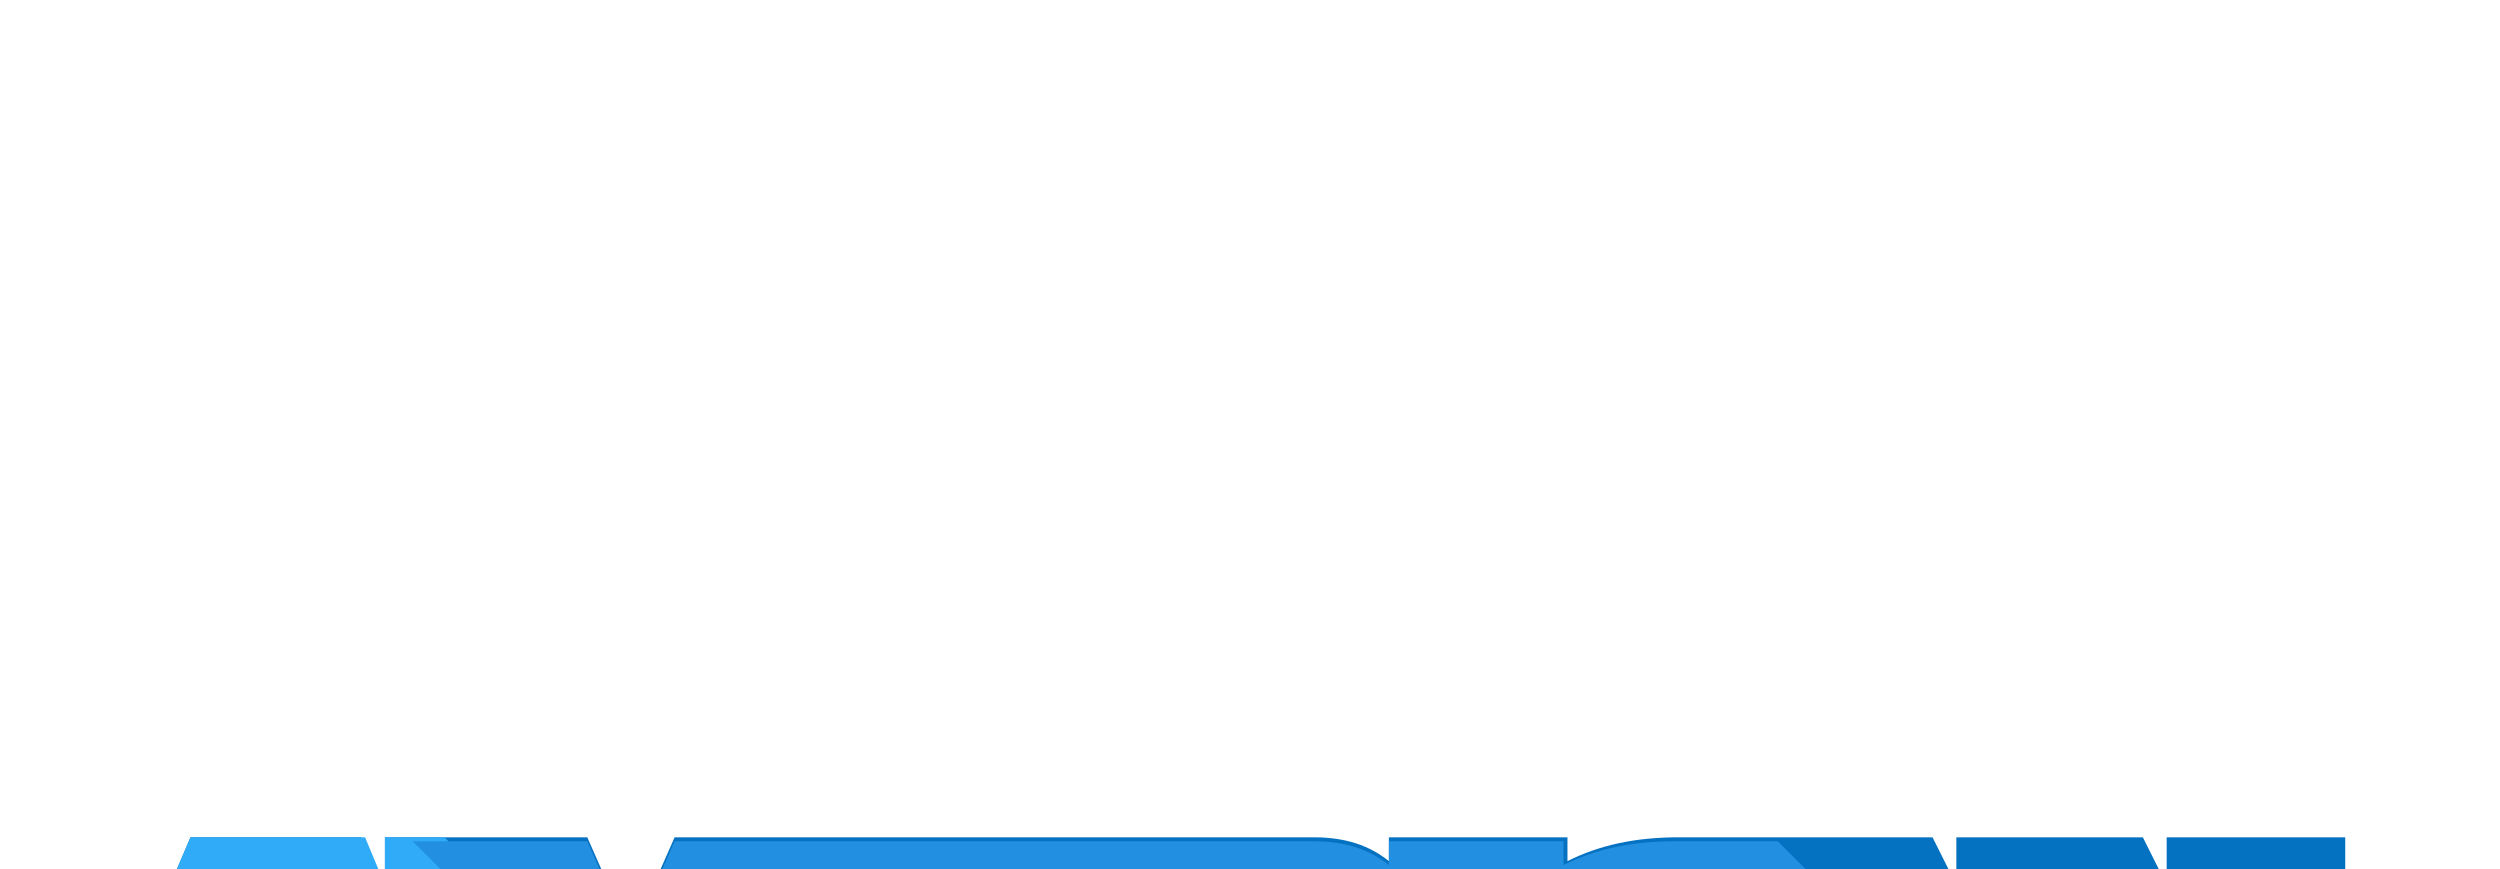
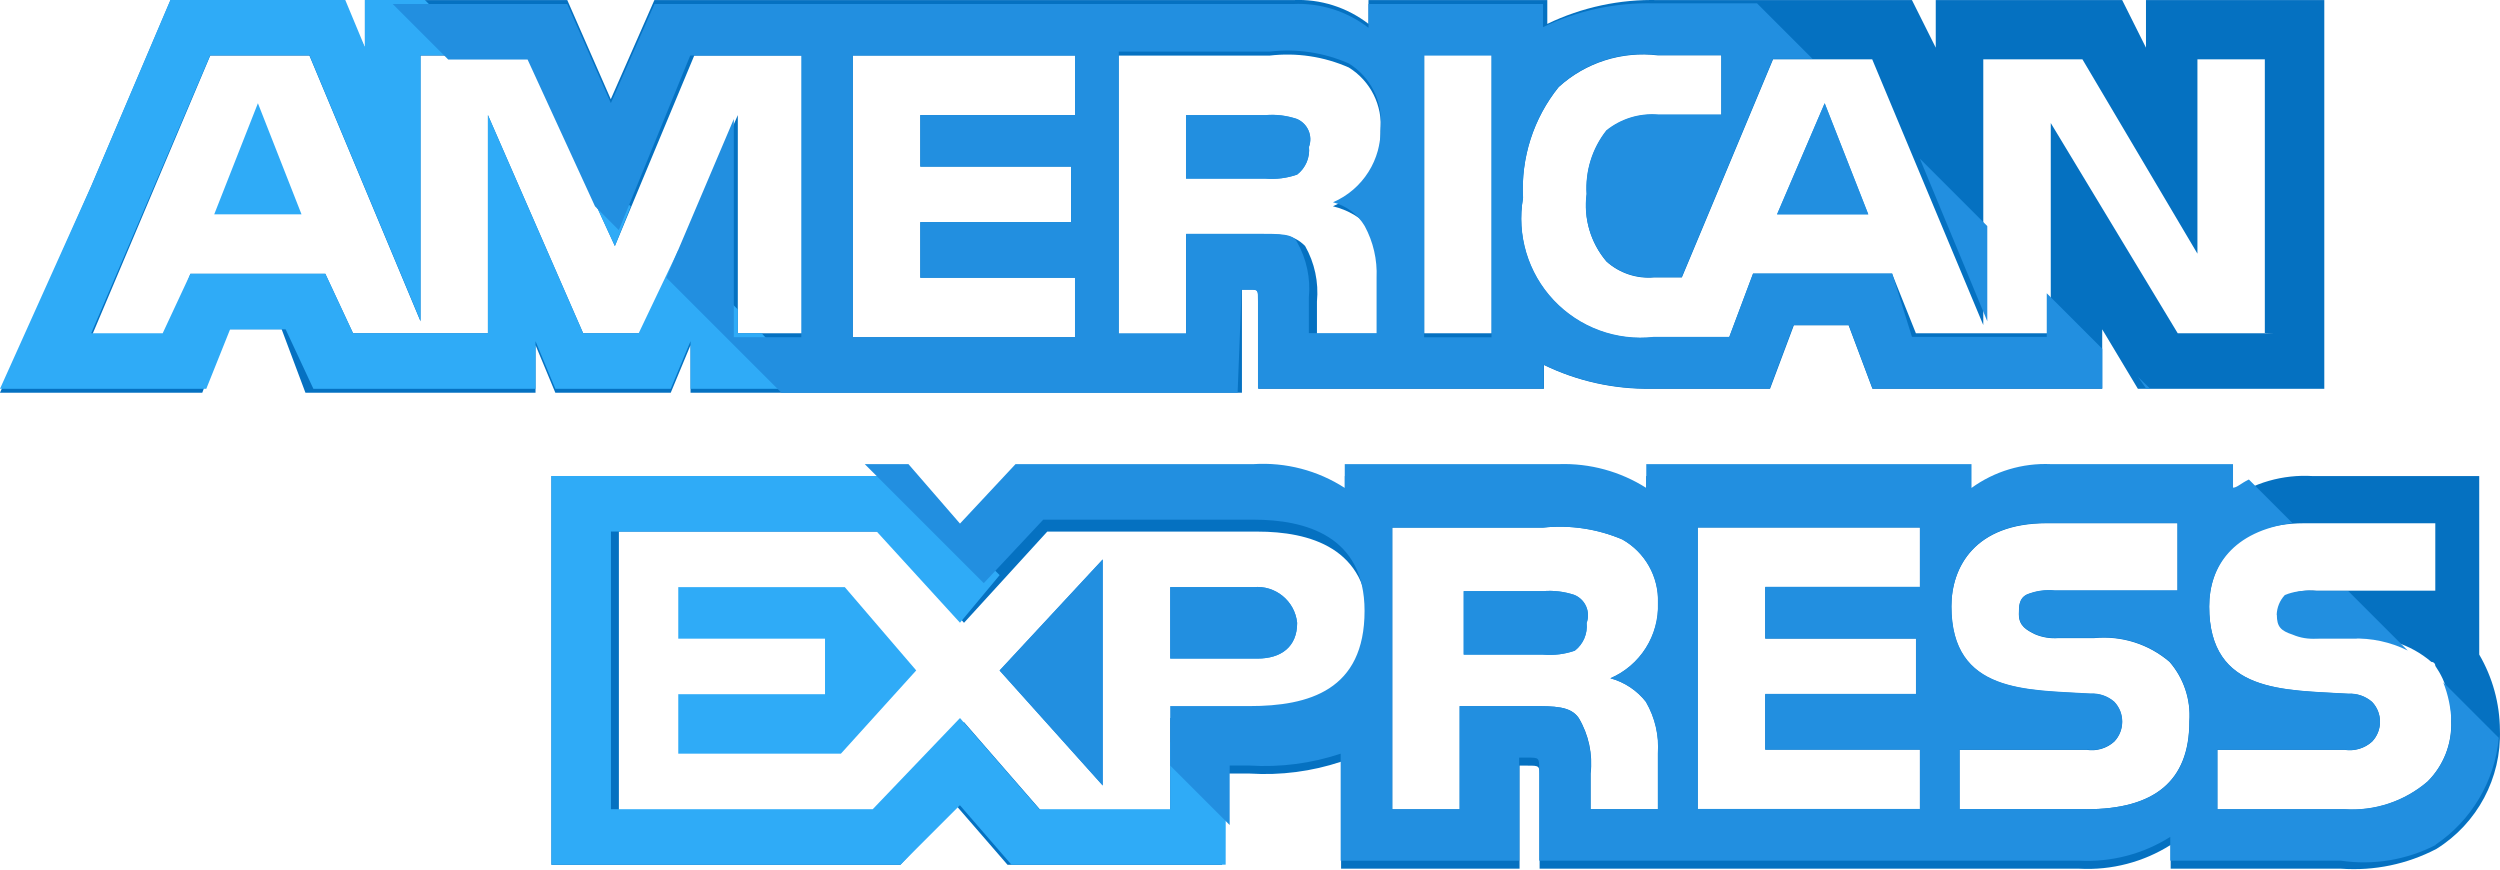
- <svg xmlns="http://www.w3.org/2000/svg" id="american-express">
-   <path fill="#2FABF7" d="M5.9 26.5h2.2L7 23.7z" />
-   <path fill="#228FE0" d="M33.2 24.1c-.2-.1-.5-.1-.8-.1h-2v1.6h2c.3 0 .6 0 .8-.1.2-.1.3-.4.3-.7.1-.4-.1-.6-.3-.7z">
-   </path>
-   <path fill="#0571C1" d="M54.6 21.1v1.2l-.6-1.2h-4.7v1.2l-.6-1.2h-6.4c-1.1 0-2 .2-2.8.6v-.6H35v.6c-.5-.4-1.1-.6-1.9-.6H17l-1.1 2.5-1.1-2.5H9.7v1.2l-.6-1.2H4.8l-2 4.7L.5 31h5.1l.6-1.6h1.4l.6 1.6H14v-1.2l.5 1.2h2.9l.5-1.2V31h13.9v-2.6h.2c.2 0 .2 0 .2.3v2.2h7.2v-.6c.6.3 1.5.6 2.7.6h3l.6-1.6h1.4l.6 1.6h5.8v-1.5l.9 1.5h4.7v-9.8h-4.5zm-33.8 8.4h-1.7V24l-2.4 5.5h-1.5L12.8 24v5.5H9.4L8.7 28H5.3l-.6 1.6H2.8l3-7.1h2.5l2.8 6.7v-6.7h2.7l2.2 4.8 2-4.8h2.8v7zm6.8-5.5h-3.9v1.3h3.8v1.4h-3.8v1.4h3.9v1.5H22v-7.1h5.6V24zm7.5 2.9c.2.4.3.7.3 1.3v1.4h-1.7v-.9c0-.4 0-1-.3-1.4-.3-.3-.6-.3-1.2-.3h-1.8v2.6h-1.7v-7.1h3.8c.9 0 1.5 0 2 .3s.8.8.8 1.6c0 1.1-.7 1.7-1.2 1.9.5.1.8.4 1 .6zm3 2.6h-1.7v-7.1h1.7v7.1zm19.7 0h-2.4l-3.2-5.3v5.3h-3.4l-.6-1.5h-3.5l-.6 1.6h-1.9c-.8 0-1.8-.2-2.4-.8-.6-.6-.9-1.4-.9-2.7 0-1 .2-2 .9-2.8.5-.6 1.4-.8 2.5-.8h1.6V24h-1.6c-.6 0-.9.1-1.3.4-.3.3-.5.9-.5 1.6 0 .8.1 1.3.5 1.7.3.3.7.4 1.2.4h.7l2.3-5.5h2.5l2.8 6.7v-6.7H53l2.9 4.9v-4.9h1.7v6.9z">
-   </path>
-   <path fill="#228FE0" d="M45.3 26.5h2.3l-1.1-2.8zM28.3 40.9v-5.7L25.7 38z" />
-   <path fill="#2FABF7" d="M17.6 35.9v1.3h3.7v1.4h-3.7v1.5h4.1l1.9-2.1-1.8-2.1z" />
-   <path fill="#228FE0" d="M32.1 35.9H30v1.8h2.2c.6 0 1-.3 1-.9-.1-.6-.5-.9-1.1-.9z" />
-   <path fill="#0571C1" d="M63 37.6v-4.5h-4.2c-.9 0-1.6.2-2.1.6v-.6h-4.6c-.7 0-1.6.2-2 .6v-.6H42v.6c-.6-.5-1.7-.6-2.2-.6h-5.4v.6c-.5-.5-1.7-.6-2.3-.6h-6l-1.4 1.5-1.3-1.5h-9v9.8h8.8l1.4-1.5 1.3 1.5h5.4v-2.3h.7c.7 0 1.6 0 2.3-.3V43h4.5v-2.6h.2c.3 0 .3 0 .3.3V43h13.6c.9 0 1.8-.2 2.3-.6v.6h4.3c.9 0 1.8-.1 2.4-.5 1-.6 1.6-1.7 1.6-3 0-.7-.2-1.4-.5-1.9zm-31 1.6h-2v2.4h-3.2l-2-2.3-2.1 2.3h-6.6v-7.1h6.7l2 2.3 2.1-2.3h5.3c1.3 0 2.8.4 2.8 2.3-.1 2-1.5 2.4-3 2.4zm10-.4c.2.3.3.7.3 1.3v1.4h-1.7v-.9c0-.4 0-1.1-.3-1.4-.2-.3-.6-.3-1.2-.3h-1.8v2.6h-1.7v-7.1h3.8c.8 0 1.5 0 2 .3s.9.8.9 1.6c0 1.1-.7 1.7-1.2 1.9.5.2.8.4.9.6zm6.9-2.9H45v1.3h3.8v1.4H45V40h3.9v1.5h-5.6v-7.1h5.6v1.5zm4.2 5.6h-3.2V40h3.2c.3 0 .5 0 .7-.2.1-.1.2-.3.2-.5s-.1-.4-.2-.5c-.1-.1-.3-.2-.6-.2-1.6-.1-3.5 0-3.5-2.2 0-1 .6-2.1 2.4-2.1h3.3V36h-3.1c-.3 0-.5 0-.7.1-.2.1-.2.3-.2.5 0 .3.2.4.4.5.2.1.4.1.6.1h.9c.9 0 1.5.2 1.9.6.3.3.5.8.5 1.5 0 1.5-.9 2.2-2.6 2.2zm8.6-.7c-.4.4-1.1.7-2.1.7h-3.2V40h3.2c.3 0 .5 0 .7-.2.1-.1.2-.3.2-.5s-.1-.4-.2-.5c-.1-.1-.3-.2-.6-.2-1.6-.1-3.5 0-3.5-2.2 0-1 .6-2.1 2.4-2.1h3.3V36h-3c-.3 0-.5 0-.7.1-.2.1-.2.3-.2.5 0 .3.1.4.4.5.2.1.4.1.6.1h.9c.9 0 1.5.2 1.9.6.1 0 .1.1.1.1.3.4.4.9.4 1.4 0 .6-.2 1.1-.6 1.5z">
-   </path>
-   <path fill="#228FE0" d="M40.2 36.1c-.2-.1-.5-.1-.8-.1h-2v1.6h2c.3 0 .6 0 .8-.1.2-.1.3-.4.3-.7.1-.4-.1-.6-.3-.7z">
-   </path>
-   <g fill="#228FE0">
-     <path d="M33.2 24.1c-.2-.1-.5-.1-.8-.1h-2v1.6h2c.3 0 .6 0 .8-.1.2-.1.3-.4.3-.7.1-.4-.1-.6-.3-.7zM45.3 26.5h2.3l-1.1-2.8zM28.3 40.9v-5.7L25.7 38zM32.1 35.9H30v1.8h2.2c.6 0 1-.3 1-.9-.1-.6-.5-.9-1.1-.9zM40.2 36.1c-.2-.1-.5-.1-.8-.1h-2v1.6h2c.3 0 .6 0 .8-.1.2-.1.3-.4.3-.7.1-.4-.1-.6-.3-.7z">
-     </path>
-   </g>
-   <path fill="#2FABF7" d="M31.4 41.3 30 39.8v1.7h-3.3l-2-2.3-2.2 2.3h-6.6v-7h6.7l2.1 2.3 1-1.2-2.5-2.5h-8.8v9.8h8.8l1.5-1.5 1.3 1.5h5.4z">
-   </path>
-   <g fill="#2FABF7">
-     <path d="m21 30.9-1.3-1.4h-.6v-.6l-1.5-1.5-1 2.1h-1.4L12.8 24v5.5H9.4L8.7 28H5.3l-.7 1.5H2.8l3-7h2.5l2.8 6.7v-6.7h1.5l-1.4-1.4H9.7v1.2l-.5-1.2H4.8l-2 4.7-2.3 5.1h5.2l.6-1.5h1.4l.7 1.5H14v-1.2l.5 1.2h2.9l.5-1.2v1.2z">
-     </path>
-     <path d="m16.4 26.3-1.6-1.6 1.2 2.6z" />
-   </g>
-   <g fill="#228FE0">
-     <path d="M61.9 42.4c.9-.6 1.5-1.6 1.6-2.7l-1.4-1.4c.1.3.2.6.2 1 0 .6-.2 1.1-.6 1.5-.4.4-1.1.7-2.1.7h-3.2V40h3.2c.3 0 .5 0 .7-.2.1-.1.2-.3.2-.5s-.1-.4-.2-.5c-.1-.1-.3-.2-.6-.2-1.6-.1-3.5 0-3.5-2.2 0-1 .6-1.9 2.1-2.1l-1.1-1.1c-.2.1-.3.2-.4.2v-.6h-4.6c-.7 0-1.6.2-2 .6v-.6H42v.6c-.6-.5-1.7-.6-2.2-.6h-5.4v.6c-.5-.5-1.7-.6-2.3-.6h-6l-1.4 1.5-1.3-1.5h-1.1l3 3 1.5-1.6h5.3c1.3 0 2.8.4 2.8 2.3 0 2-1.4 2.4-2.9 2.4h-2v1.5l1.5 1.5v-1.5h.5c.7 0 1.6 0 2.3-.3v2.7h4.5v-2.6h.2c.3 0 .3 0 .3.3v2.3h13.6c.9 0 1.8-.2 2.3-.6v.6h4.3c.8.1 1.7 0 2.4-.4zM42 38.8c.2.3.3.7.3 1.3v1.4h-1.7v-.9c0-.4 0-1.1-.3-1.4-.2-.3-.6-.3-1.2-.3h-1.8v2.6h-1.7v-7.1h3.8c.8 0 1.5 0 2 .3s.9.8.9 1.6c0 1.1-.7 1.7-1.2 1.9.5.2.8.4.9.6zm6.9-2.9H45v1.3h3.8v1.4H45V40h3.9v1.5h-5.6v-7.1h5.6v1.5zm4.2 5.6h-3.2V40h3.2c.3 0 .5 0 .7-.2.1-.1.2-.3.2-.5s-.1-.4-.2-.5c-.1-.1-.3-.2-.6-.2-1.6-.1-3.5 0-3.5-2.2 0-1 .6-2.1 2.4-2.1h3.3V36h-3.1c-.3 0-.5 0-.7.1-.2.1-.2.3-.2.5 0 .3.2.4.4.5.2.1.4.1.6.1h.9c.9 0 1.5.2 1.9.6.3.3.5.8.5 1.5 0 1.5-.9 2.2-2.6 2.2z">
-     </path>
-     <path d="M57.9 36.6c0 .3.1.4.4.5.2.1.4.1.6.1h.9c.6 0 1 .1 1.4.3L59.7 36h-.9c-.3 0-.5 0-.7.1-.1.1-.2.3-.2.5z" />
-   </g>
-   <g fill="#228FE0">
-     <path d="m54.4 30.6.2.3h.1zM48.9 25.1l1.7 4.1v-2.4z" />
-     <path d="M31.8 28.4h.2c.2 0 .2 0 .2.3v2.2h7.2v-.6c.6.3 1.5.6 2.7.6h3l.6-1.6h1.4l.6 1.6h5.8v-1l-1.4-1.4v1.1h-3.4l-.5-1.6h-3.5l-.6 1.6h-1.9c-.8 0-1.8-.2-2.4-.8-.6-.6-.9-1.4-.9-2.7 0-1 .2-2 .9-2.8.5-.6 1.4-.8 2.5-.8h1.6V24h-1.6c-.6 0-.9.1-1.3.4-.3.3-.5.9-.5 1.6 0 .8.1 1.3.5 1.7.3.3.7.4 1.2.4h.7l2.3-5.5h1l-1.4-1.4h-2.6c-1.1 0-2 .2-2.8.6v-.6H35v.6c-.5-.4-1.1-.6-1.9-.6H17l-1.1 2.5-1.1-2.5h-4.4l1.4 1.4h2l1.7 3.7.6.6 1.8-4.4h2.8v7.1H19v-5.5l-1.7 4 2.9 2.9h11.5l.1-2.6zm4.6-5.9h1.7v7.1h-1.7v-7.1zM27.6 24h-3.9v1.3h3.8v1.4h-3.8v1.4h3.9v1.5H22v-7.1h5.6V24zm2.8 5.5h-1.7v-7.1h3.8c.9 0 1.5 0 2 .3s.8.8.8 1.6c0 1.1-.7 1.7-1.2 1.9.4.1.7.4.8.6.2.4.3.7.3 1.3v1.4h-1.7v-.9c0-.4 0-1-.3-1.4-.1-.2-.4-.2-1-.2h-1.8v2.5z">
-     </path>
+ <svg xmlns="http://www.w3.org/2000/svg" width="30.563" height="10.626" viewBox="0 0 30.563 10.626">
+   <g id="svgexport-6_15_" data-name="svgexport-6 (15)" transform="translate(0 -164.399)">
+     <path id="Path_46148" data-name="Path 46148" d="M43.2,186.558h1.067l-.533-1.358Z" transform="translate(-40.581 -19.539)" fill="#2fabf7" />
+     <path id="Path_46149" data-name="Path 46149" d="M240.558,187.648a.945.945,0,0,0-.388-.048h-.97v.776h.97a.945.945,0,0,0,.388-.049.378.378,0,0,0,.145-.339.27.27,0,0,0-.145-.34Z" transform="translate(-224.7 -21.794)" fill="#228fe0" />
+     <path id="Path_46150" data-name="Path 46150" d="M26.235,164.4v.582l-.291-.582H23.665v.582l-.291-.582h-3.1a2.953,2.953,0,0,0-1.358.291V164.4H16.73v.291a1.4,1.4,0,0,0-.921-.291H8l-.533,1.212L6.935,164.4H4.461v.582L4.17,164.4H2.085l-.97,2.279L0,169.2H2.473l.291-.776h.679l.291.776H6.547v-.582l.242.582H8.2l.242-.582v.582h6.741v-1.26h.1c.1,0,.1,0,.1.145v1.067h3.492v-.291a2.905,2.905,0,0,0,1.309.291h1.455l.291-.776h.67l.291.776H25.7v-.727l.436.727h2.279V164.4ZM9.844,168.473H9.02v-2.667l-1.164,2.667H7.129l-1.164-2.667v2.667H4.316l-.339-.727H2.328l-.291.776H1.115l1.455-3.443H3.783l1.358,3.249v-3.249H6.45l1.067,2.328.97-2.328H9.844Zm3.3-2.667H11.251v.63h1.843v.679H11.251v.679h1.891v.727H10.426v-3.443h2.716Zm3.637,1.406a1.213,1.213,0,0,1,.145.63v.679H16.1v-.436a1.155,1.155,0,0,0-.145-.679c-.145-.145-.291-.145-.582-.145H14.5v1.261h-.824v-3.443h1.843a1.859,1.859,0,0,1,.97.145.826.826,0,0,1,.388.776.965.965,0,0,1-.582.921.922.922,0,0,1,.484.292Zm1.455,1.261h-.824V165.03h.824Zm9.553,0H26.623l-1.552-2.57v2.57H23.422l-.291-.727h-1.7l-.291.776h-.921a1.458,1.458,0,0,1-1.6-1.7,1.988,1.988,0,0,1,.436-1.358,1.529,1.529,0,0,1,1.212-.388h.776v.727H20.27a.894.894,0,0,0-.63.194,1.139,1.139,0,0,0-.242.776,1.055,1.055,0,0,0,.242.824.773.773,0,0,0,.582.194h.339l1.115-2.667h1.212l1.358,3.249v-3.249h1.212l1.406,2.376v-2.376h.824v3.346Z" fill="#0571c1" />
+     <g id="Group_15738" data-name="Group 15738" transform="translate(12.22 165.661)">
+       <path id="Path_46151" data-name="Path 46151" d="M358.4,186.558h1.115l-.533-1.358Z" transform="translate(-348.895 -185.2)" fill="#228fe0" />
+       <path id="Path_46152" data-name="Path 46152" d="M202.861,279.964V277.2l-1.261,1.358Z" transform="translate(-201.6 -271.623)" fill="#228fe0" />
+     </g>
+     <path id="Path_46153" data-name="Path 46153" d="M136.8,282.8v.63h1.794v.679H136.8v.727h1.988l.921-1.018-.873-1.018Z" transform="translate(-128.508 -111.223)" fill="#2fabf7" />
+     <path id="SVGCleanerId_0" d="M237.018,282.8H236v.873h1.067c.291,0,.485-.145.485-.436A.489.489,0,0,0,237.018,282.8Z" transform="translate(-221.694 -111.223)" fill="#228fe0" />
+     <path id="Path_46154" data-name="Path 46154" d="M134.768,262.582V260.4h-2.037a1.591,1.591,0,0,0-1.018.291V260.4h-2.231a1.539,1.539,0,0,0-.97.291V260.4h-3.928v.291a1.876,1.876,0,0,0-1.067-.291H120.9v.291a1.84,1.84,0,0,0-1.115-.291h-2.91l-.679.727-.63-.727H111.2v4.752h4.267l.679-.727.63.727H119.4v-1.115h.339a2.949,2.949,0,0,0,1.115-.145V265.2h2.182v-1.26h.1c.145,0,.145,0,.145.145V265.2h6.6a1.9,1.9,0,0,0,1.115-.291v.291h2.085a2.178,2.178,0,0,0,1.164-.242h0a1.651,1.651,0,0,0,.776-1.455,1.857,1.857,0,0,0-.253-.921Zm-15.033.776h-.97v1.164h-1.552l-.97-1.115-1.018,1.115h-3.2v-3.443h3.249l.97,1.115,1.018-1.115h2.57c.63,0,1.358.194,1.358,1.115-.049.97-.728,1.164-1.455,1.164Zm4.849-.194a1.1,1.1,0,0,1,.145.63v.679h-.824v-.436a1.083,1.083,0,0,0-.145-.679c-.1-.145-.291-.145-.582-.145h-.873v1.261h-.824V261.03h1.843a1.952,1.952,0,0,1,.97.145.858.858,0,0,1,.436.776.965.965,0,0,1-.582.921.829.829,0,0,1,.436.292Zm3.346-1.406h-1.891v.63h1.843v.679h-1.843v.679h1.891v.727h-2.716V261.03h2.716Zm2.037,2.716h-1.552v-.727h1.552a.409.409,0,0,0,.339-.1.352.352,0,0,0,0-.485.41.41,0,0,0-.291-.1c-.776-.049-1.7,0-1.7-1.067,0-.485.291-1.018,1.164-1.018h1.6v.824h-1.5a.719.719,0,0,0-.339.048c-.1.048-.1.145-.1.242,0,.145.1.194.194.242a.615.615,0,0,0,.291.048h.436a1.235,1.235,0,0,1,.921.291,1,1,0,0,1,.242.727c0,.735-.433,1.074-1.257,1.074Zm4.17-.339a1.414,1.414,0,0,1-1.018.339h-1.552v-.727h1.552a.409.409,0,0,0,.339-.1.352.352,0,0,0,0-.485.41.41,0,0,0-.291-.1c-.776-.049-1.7,0-1.7-1.067,0-.485.291-1.018,1.164-1.018h1.6v.824H132.78a.719.719,0,0,0-.339.048c-.1.048-.1.145-.1.242,0,.145.048.194.194.242a.615.615,0,0,0,.291.048h.436a1.235,1.235,0,0,1,.921.291.047.047,0,0,1,.048.048,1.113,1.113,0,0,1,.194.679.987.987,0,0,1-.287.735Z" transform="translate(-104.459 -90.181)" fill="#0571c1" />
+     <path id="SVGCleanerId_1" d="M296.558,283.648a.946.946,0,0,0-.388-.048h-.97v.776h.97a.945.945,0,0,0,.388-.048.378.378,0,0,0,.145-.339.27.27,0,0,0-.145-.341Z" transform="translate(-277.306 -111.974)" fill="#228fe0" />
+     <g id="Group_15739" data-name="Group 15739" transform="translate(12.22 165.661)">
+       <path id="Path_46155" data-name="Path 46155" d="M240.558,187.648a.945.945,0,0,0-.388-.048h-.97v.776h.97a.945.945,0,0,0,.388-.049.378.378,0,0,0,.145-.339.27.27,0,0,0-.145-.34Z" transform="translate(-236.921 -187.454)" fill="#228fe0" />
+       <path id="Path_46156" data-name="Path 46156" d="M358.4,186.558h1.115l-.533-1.358Z" transform="translate(-348.895 -185.2)" fill="#228fe0" />
+       <path id="Path_46157" data-name="Path 46157" d="M202.861,279.964V277.2l-1.261,1.358Z" transform="translate(-201.6 -271.623)" fill="#228fe0" />
+     </g>
+     <g id="Group_15740" data-name="Group 15740" transform="translate(14.306 171.577)">
+       <path id="SVGCleanerId_0_1_" d="M237.018,282.8H236v.873h1.067c.291,0,.485-.145.485-.436A.489.489,0,0,0,237.018,282.8Z" transform="translate(-236 -282.8)" fill="#228fe0" />
+     </g>
+     <g id="Group_15741" data-name="Group 15741" transform="translate(17.894 171.626)">
+       <path id="SVGCleanerId_1_1_" d="M296.558,283.648a.946.946,0,0,0-.388-.048h-.97v.776h.97a.945.945,0,0,0,.388-.048.378.378,0,0,0,.145-.339.27.27,0,0,0-.145-.341Z" transform="translate(-295.2 -283.6)" fill="#228fe0" />
+     </g>
+     <g id="Group_15742" data-name="Group 15742" transform="translate(0 164.4)">
+       <path id="Path_46158" data-name="Path 46158" d="M119.444,264.376l-.679-.727v.824h-1.6l-.97-1.115-1.067,1.115h-3.2v-3.395h3.249l1.018,1.115.485-.582-1.212-1.212H111.2v4.752h4.267l.727-.727.63.727h2.619Z" transform="translate(-104.459 -254.581)" fill="#2fabf7" />
+       <path id="Path_46159" data-name="Path 46159" d="M9.941,169.152l-.63-.679H9.02v-.291l-.727-.727-.485,1.018H7.129l-1.164-2.667v2.667H4.316l-.339-.727H2.328l-.339.727H1.115l1.455-3.4H3.783l1.358,3.249v-3.249h.727l-.679-.679H4.461v.582l-.242-.582H2.085l-.97,2.279L0,169.152H2.522l.291-.727h.679l.339.727H6.547v-.582l.242.582H8.2l.242-.582v.582Z" transform="translate(0 -164.4)" fill="#2fabf7" />
+       <path id="Path_46160" data-name="Path 46160" d="M115.176,193.976l-.776-.776.582,1.261Z" transform="translate(-107.465 -191.454)" fill="#2fabf7" />
+     </g>
+     <g id="Group_15743" data-name="Group 15743" transform="translate(4.801 164.448)">
+       <path id="Path_46161" data-name="Path 46161" d="M193.6,262.655a1.774,1.774,0,0,0,.776-1.309l-.679-.679a1.434,1.434,0,0,1,.1.485.987.987,0,0,1-.291.727,1.414,1.414,0,0,1-1.018.339h-1.552v-.727h1.552a.409.409,0,0,0,.339-.1.351.351,0,0,0,0-.485.41.41,0,0,0-.291-.1c-.776-.048-1.7,0-1.7-1.067,0-.485.291-.921,1.018-1.018l-.533-.533c-.1.048-.145.1-.194.1V258H188.9a1.539,1.539,0,0,0-.97.291V258h-3.976v.291a1.876,1.876,0,0,0-1.067-.291h-2.619v.291a1.84,1.84,0,0,0-1.115-.291h-2.91l-.679.727-.63-.727H174.4l1.455,1.455.727-.776h2.57c.63,0,1.358.194,1.358,1.115,0,.97-.679,1.164-1.406,1.164h-.97v.727l.727.727v-.727h.242a2.949,2.949,0,0,0,1.115-.145v1.309H182.4v-1.261h.1c.145,0,.145,0,.145.145v1.115h6.6a1.9,1.9,0,0,0,1.115-.291v.291h2.085a1.924,1.924,0,0,0,1.164-.194Zm-9.65-1.746a1.1,1.1,0,0,1,.145.63v.679h-.824v-.436a1.083,1.083,0,0,0-.145-.679c-.1-.145-.291-.145-.582-.145h-.873v1.261h-.824v-3.443h1.843a1.952,1.952,0,0,1,.97.145.858.858,0,0,1,.436.776.965.965,0,0,1-.582.921.829.829,0,0,1,.439.292Zm3.35-1.409h-1.891v.63h1.843v.679h-1.843v.679H187.3v.727h-2.716v-3.443H187.3Zm2.037,2.716h-1.552v-.727h1.552a.409.409,0,0,0,.339-.1.352.352,0,0,0,0-.485.41.41,0,0,0-.291-.1c-.776-.048-1.7,0-1.7-1.067,0-.485.291-1.018,1.164-1.018h1.6v.824h-1.5a.719.719,0,0,0-.339.048c-.1.048-.1.145-.1.242,0,.145.1.194.194.242a.615.615,0,0,0,.291.048h.436a1.235,1.235,0,0,1,.921.291,1,1,0,0,1,.242.727c.006.738-.434,1.078-1.258,1.078Z" transform="translate(-168.629 -252.375)" fill="#228fe0" />
+       <path id="Path_46162" data-name="Path 46162" d="M459.2,283.891c0,.145.048.194.194.242a.615.615,0,0,0,.291.048h.436a1.408,1.408,0,0,1,.679.146l-.727-.727h-.436a.719.719,0,0,0-.339.048.37.37,0,0,0-.1.243Z" transform="translate(-436.166 -276.423)" fill="#228fe0" />
+       <path id="Path_46163" data-name="Path 46163" d="M431.2,240.4l.1.145h.048Z" transform="translate(-409.863 -235.842)" fill="#228fe0" />
+       <path id="Path_46164" data-name="Path 46164" d="M387.2,196.4l.824,1.988v-1.164Z" transform="translate(-368.53 -194.509)" fill="#228fe0" />
+       <path id="Path_46165" data-name="Path 46165" d="M89.578,168.692h.1c.1,0,.1,0,.1.145V169.9H93.27v-.291a2.905,2.905,0,0,0,1.309.291h1.455l.291-.776H97l.291.776H100.1v-.485l-.679-.679v.533H97.773l-.242-.776h-1.7l-.291.776h-.921a1.458,1.458,0,0,1-1.6-1.7,1.988,1.988,0,0,1,.436-1.358,1.529,1.529,0,0,1,1.212-.388h.776v.727h-.776a.894.894,0,0,0-.63.194,1.139,1.139,0,0,0-.242.776,1.055,1.055,0,0,0,.242.824.773.773,0,0,0,.582.194h.339l1.115-2.667h.485l-.679-.679H94.621a2.952,2.952,0,0,0-1.358.291V165.2H91.129v.291a1.4,1.4,0,0,0-.921-.291H82.4l-.533,1.212-.533-1.212H79.2l.679.679h.97l.824,1.794.291.291.873-2.134h1.358v3.443H83.37v-2.667l-.824,1.94,1.406,1.406h5.577Zm2.231-2.861h.824v3.443h-.824Zm-4.267.727H85.65v.63h1.843v.679H85.65v.679h1.891v.727H84.825V165.83h2.716Zm1.358,2.667h-.824v-3.443h1.843a1.859,1.859,0,0,1,.97.145.826.826,0,0,1,.388.776.965.965,0,0,1-.582.921.635.635,0,0,1,.388.291,1.213,1.213,0,0,1,.145.63v.679H90.4v-.436a1.155,1.155,0,0,0-.145-.679c-.048-.1-.194-.1-.485-.1H88.9v1.212Z" transform="translate(-79.2 -165.2)" fill="#228fe0" />
+     </g>
  </g>
</svg>
